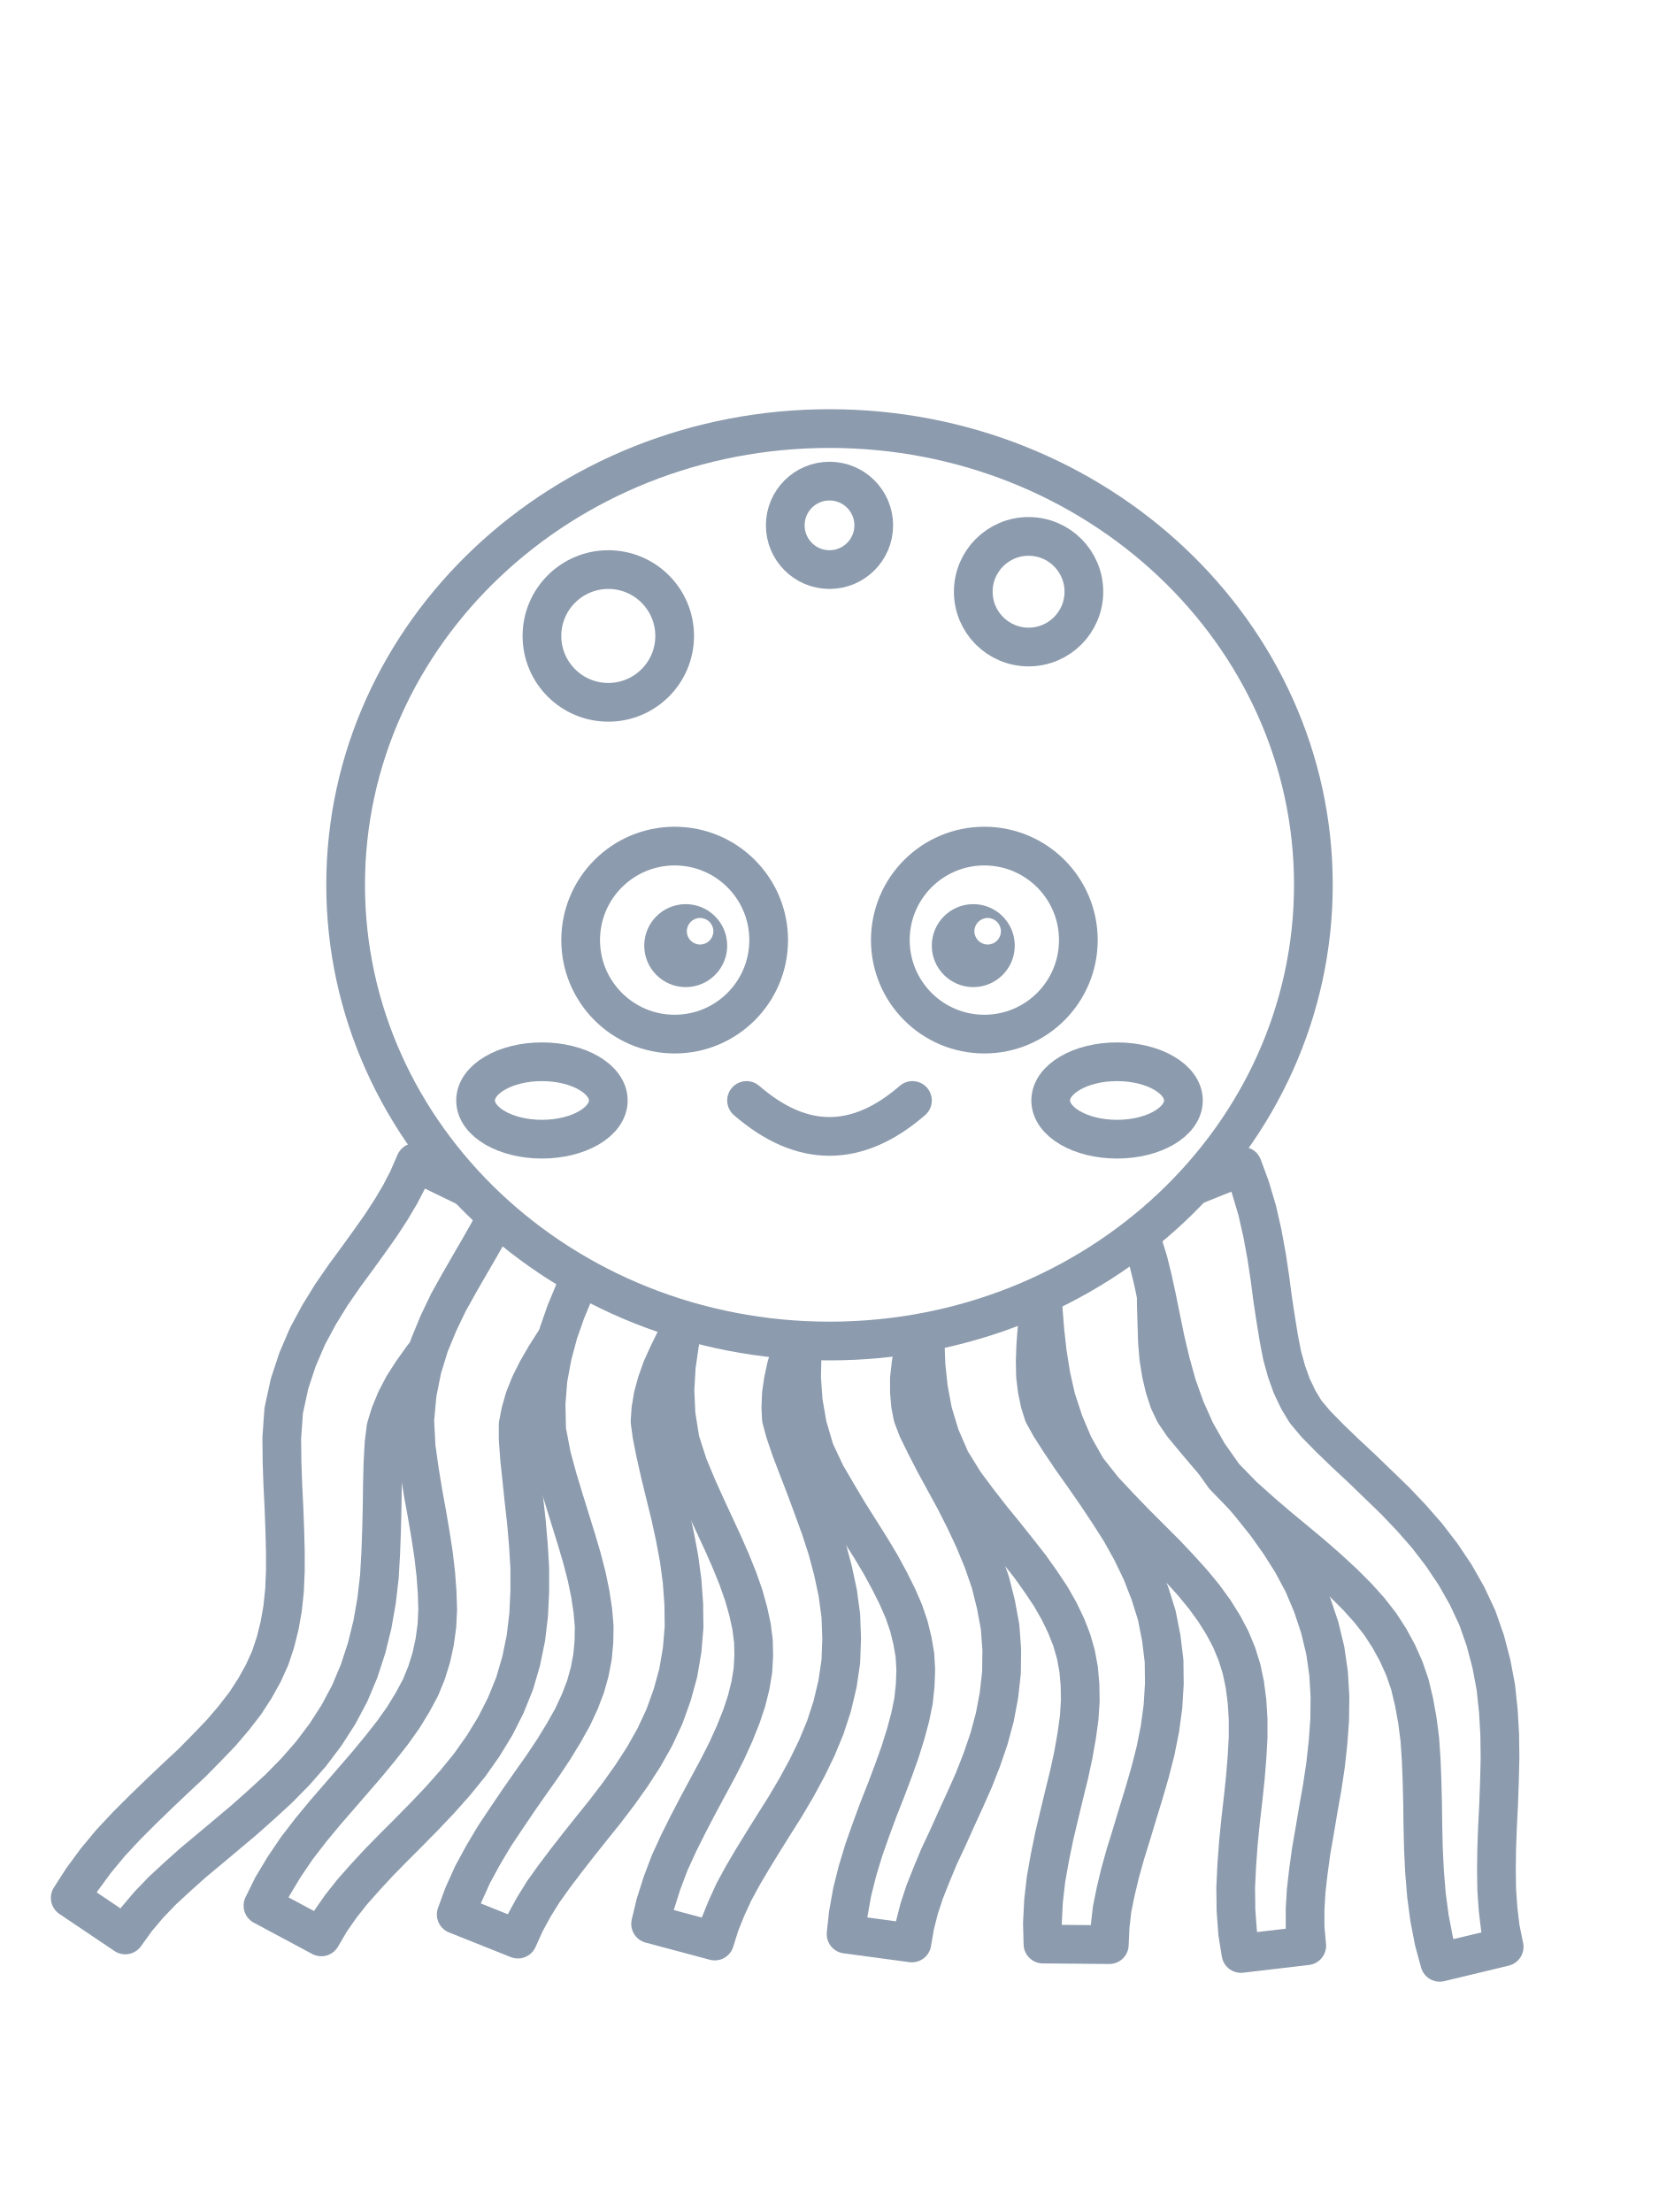
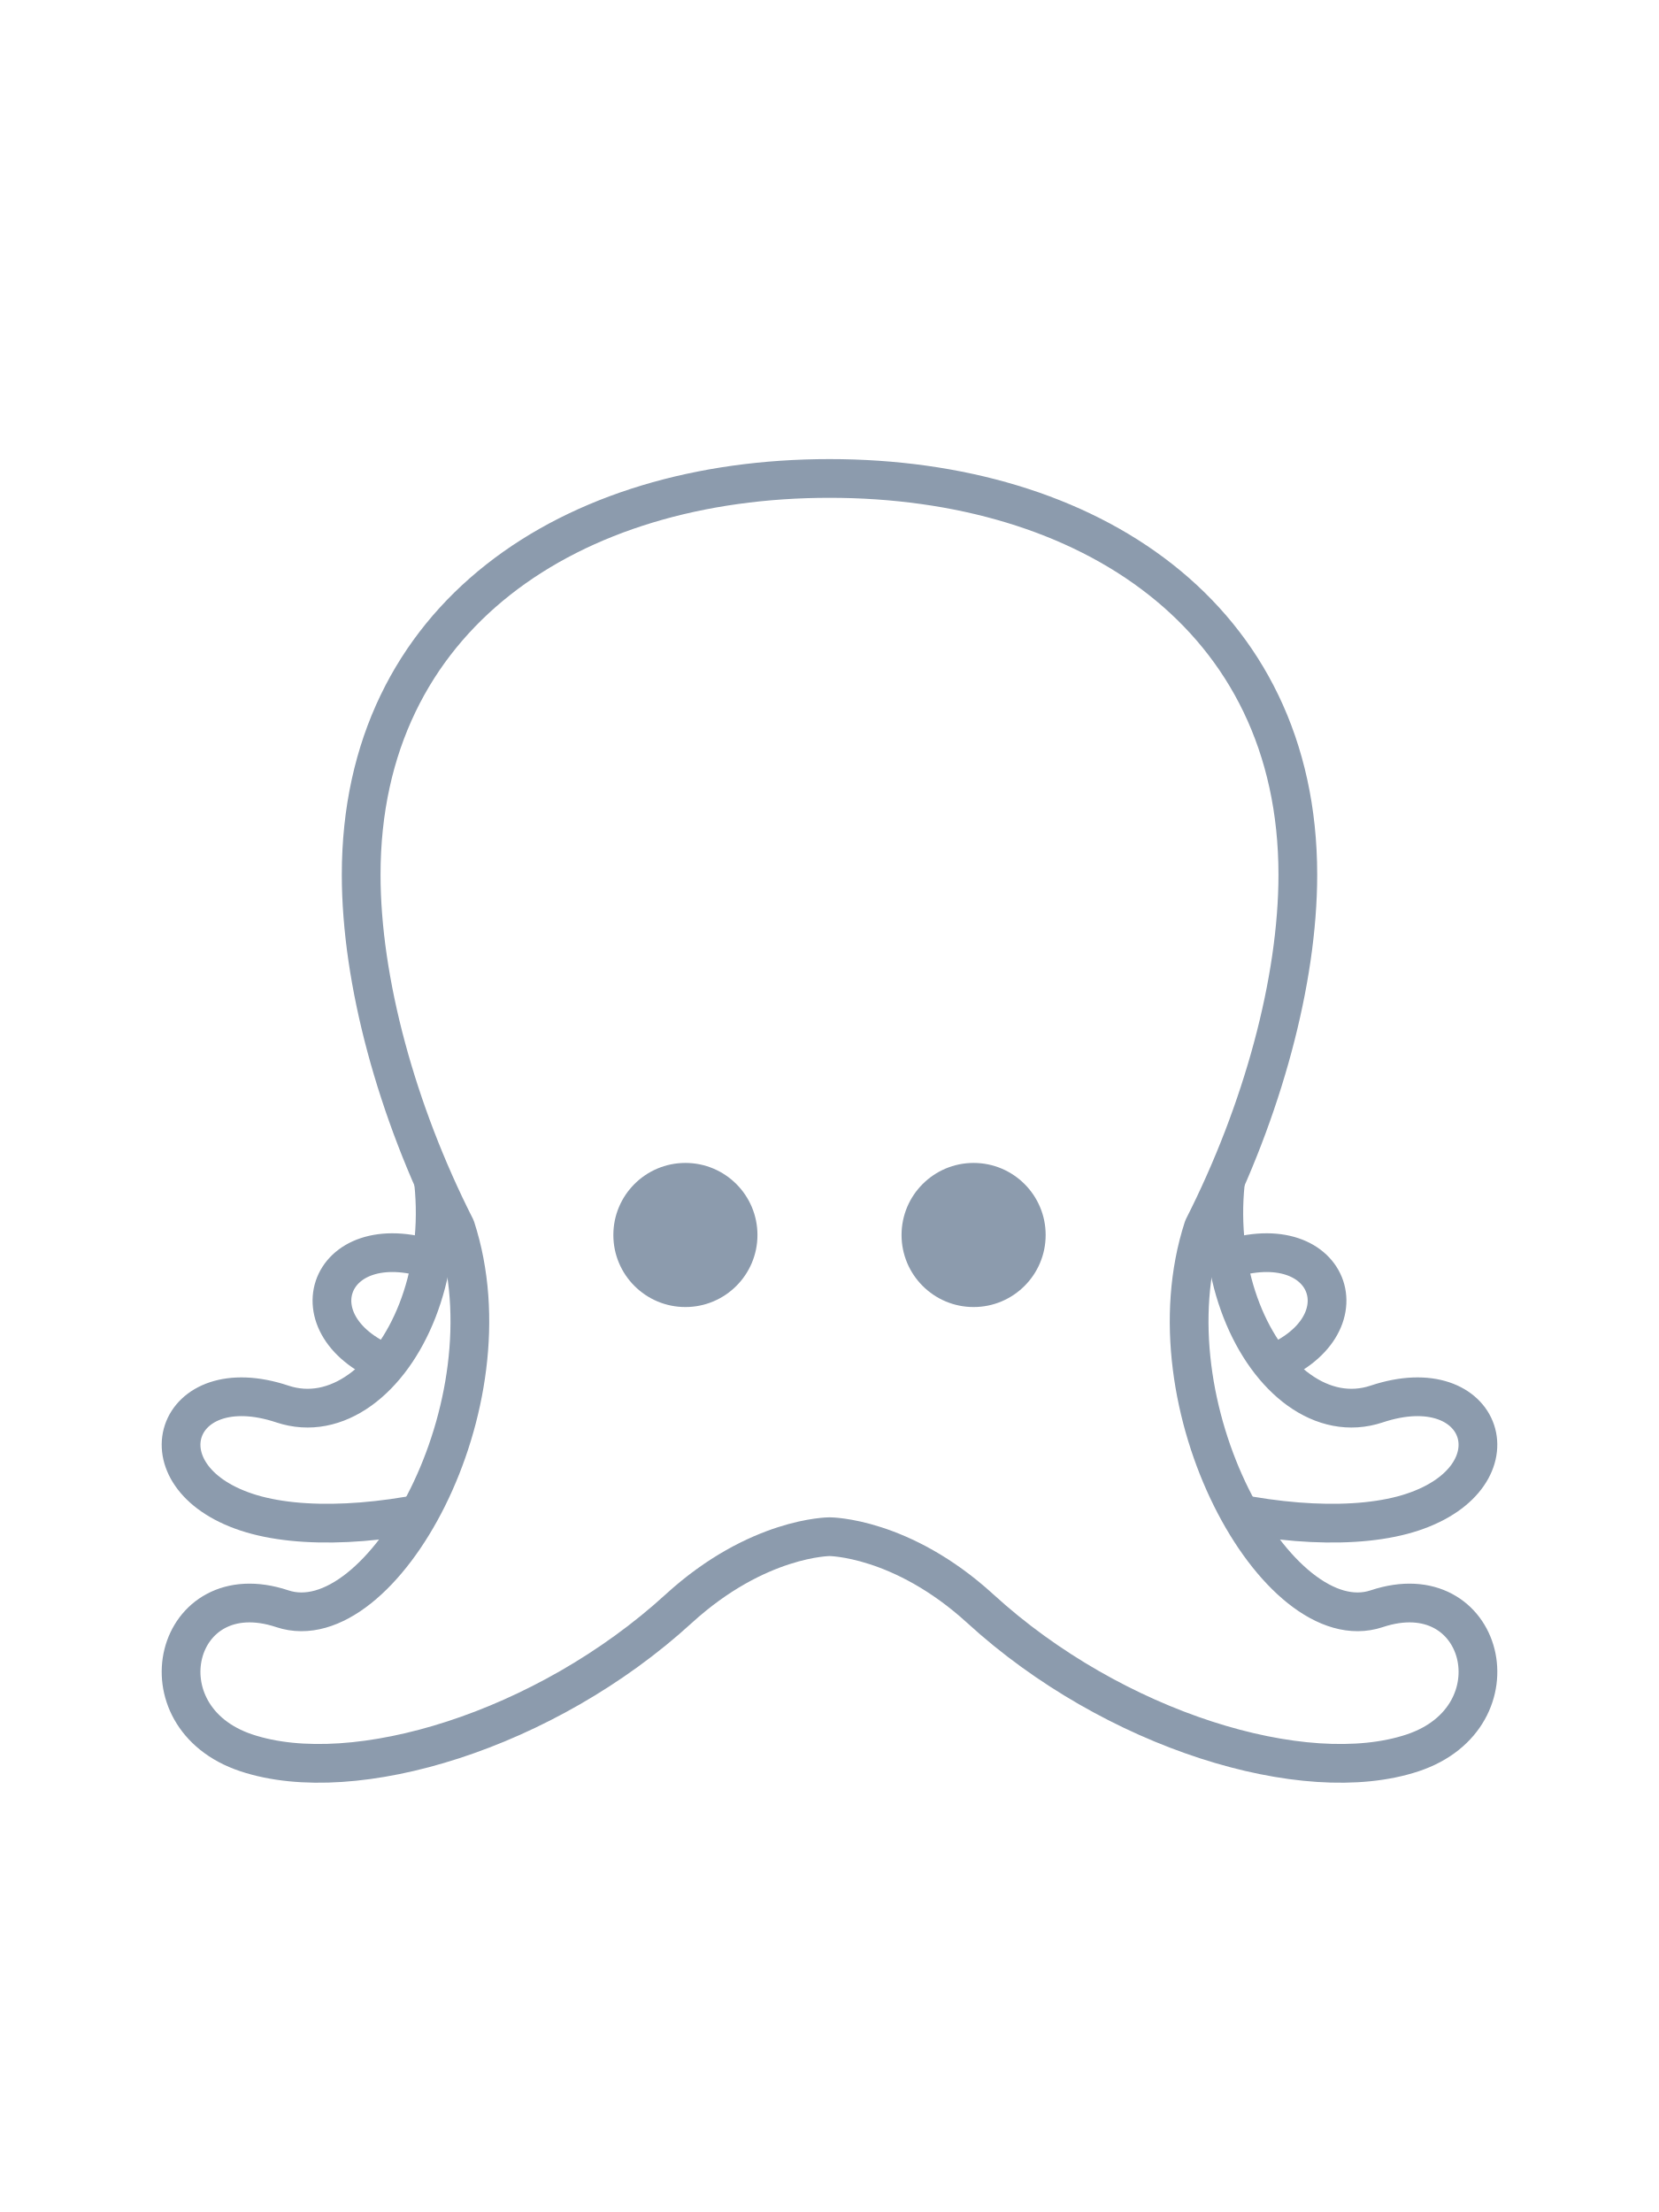
<svg xmlns="http://www.w3.org/2000/svg" width="96" height="128" viewBox="0 0 600 800">
  <defs />
  <rect width="600" height="800" fill="#FFFFFF" />
-   <g fill="#FFFFFF" stroke="#8C9BAD" stroke-width="14" stroke-linejoin="round" stroke-linecap="round">
-     <path d="M150.2 420.4 L147.5 426.6 L144.7 432.0 L141.5 437.4 L137.8 443.1 L133.7 448.9 L129.3 455.0 L124.6 461.4 L119.9 468.2 L115.4 475.5 L111.2 483.3 L107.6 491.7 L104.7 500.5 L102.6 510.2 L101.9 520.1 L102.0 528.9 L102.3 537.3 L102.7 545.4 L103.0 553.3 L103.2 560.9 L103.2 568.2 L102.9 575.2 L102.2 581.8 L101.1 588.0 L99.6 594.0 L97.7 599.7 L95.2 605.2 L92.2 610.6 L88.7 616.0 L84.6 621.3 L80.0 626.7 L74.9 632.0 L69.5 637.5 L63.7 642.9 L57.8 648.5 L51.8 654.3 L45.9 660.2 L40.1 666.4 L34.7 672.9 L29.7 679.7 L25.4 686.4 L45.3 699.8 L49.4 694.1 L53.8 688.9 L58.7 683.8 L64.1 678.8 L69.8 673.7 L75.8 668.7 L82.0 663.5 L88.3 658.2 L94.6 652.6 L100.8 646.9 L106.8 640.8 L112.5 634.3 L117.7 627.4 L122.4 620.1 L126.5 612.4 L129.9 604.3 L132.6 596.0 L134.7 587.5 L136.2 578.9 L137.2 570.3 L137.7 561.7 L138.0 553.3 L138.2 545.0 L138.3 536.9 L138.5 529.1 L138.9 521.9 L139.6 516.3 L141.1 511.4 L143.2 506.3 L145.8 501.3 L149.0 496.3 L152.7 491.1 L157.0 485.7 L161.6 480.1 L166.6 474.2 L171.6 468.0 L176.7 461.3 L181.5 454.2 L186.1 446.7 L189.8 439.6 Z" />
-     <path d="M186.3 422.6 L184.4 428.7 L182.3 434.1 L179.8 439.5 L176.9 445.2 L173.5 451.2 L169.9 457.4 L166.1 464.0 L162.2 471.0 L158.6 478.5 L155.3 486.5 L152.7 495.0 L150.9 503.9 L150.0 513.6 L150.5 523.3 L151.7 531.8 L153.0 539.8 L154.4 547.5 L155.7 555.1 L156.8 562.3 L157.6 569.2 L158.1 575.9 L158.3 582.2 L158.0 588.1 L157.2 593.9 L156.0 599.4 L154.3 604.9 L152.1 610.3 L149.2 615.7 L145.9 621.1 L142.0 626.6 L137.6 632.2 L132.9 637.9 L127.9 643.7 L122.7 649.7 L117.5 655.7 L112.3 662.0 L107.3 668.5 L102.7 675.3 L98.5 682.3 L95.1 689.2 L116.2 700.5 L119.6 694.7 L123.3 689.4 L127.5 684.1 L132.2 678.8 L137.2 673.4 L142.5 668.0 L148.0 662.5 L153.6 656.8 L159.2 650.9 L164.7 644.7 L169.9 638.3 L174.7 631.5 L179.1 624.3 L182.9 616.8 L186.1 608.9 L188.5 600.7 L190.2 592.4 L191.2 584.0 L191.6 575.5 L191.6 567.1 L191.1 558.8 L190.4 550.6 L189.5 542.6 L188.7 534.9 L187.9 527.4 L187.4 520.5 L187.4 515.2 L188.3 510.6 L189.7 505.7 L191.7 500.7 L194.2 495.7 L197.2 490.5 L200.7 485.0 L204.6 479.2 L208.8 473.1 L213.1 466.6 L217.3 459.7 L221.3 452.4 L224.9 444.6 L227.7 437.4 Z" />
-     <path d="M222.5 425.1 L221.5 431.1 L220.1 436.4 L218.3 441.9 L216.1 447.7 L213.5 453.8 L210.7 460.2 L207.7 467.1 L204.7 474.3 L202.0 482.0 L199.8 490.2 L198.2 498.8 L197.5 507.6 L197.7 517.2 L199.5 526.6 L201.7 534.7 L204.0 542.3 L206.3 549.7 L208.5 556.8 L210.5 563.6 L212.2 570.2 L213.5 576.5 L214.4 582.5 L214.9 588.2 L214.8 593.8 L214.3 599.2 L213.3 604.5 L211.8 609.9 L209.7 615.4 L207.1 621.0 L203.9 626.7 L200.3 632.6 L196.3 638.6 L192.0 644.7 L187.6 651.0 L183.2 657.5 L178.8 664.1 L174.7 671.0 L170.9 678.0 L167.6 685.3 L165.0 692.4 L187.3 701.3 L190.0 695.3 L193.0 689.8 L196.4 684.3 L200.4 678.7 L204.7 673.0 L209.3 667.1 L214.0 661.2 L218.9 655.1 L223.7 648.8 L228.4 642.2 L232.8 635.4 L236.8 628.3 L240.3 620.8 L243.1 613.0 L245.3 605.0 L246.7 596.8 L247.4 588.5 L247.3 580.2 L246.7 571.9 L245.6 563.7 L244.1 555.7 L242.4 547.9 L240.5 540.2 L238.7 532.8 L237.1 525.7 L235.8 519.2 L235.1 514.1 L235.4 509.7 L236.2 504.9 L237.5 500.1 L239.3 495.0 L241.7 489.7 L244.5 484.0 L247.6 478.0 L251.0 471.7 L254.4 464.9 L257.8 457.7 L260.8 450.2 L263.5 442.3 L265.5 434.9 Z" />
-     <path d="M259.1 427.8 L258.8 433.8 L258.1 439.1 L257.0 444.6 L255.6 450.5 L253.8 456.8 L251.7 463.4 L249.6 470.4 L247.6 477.9 L245.8 485.8 L244.6 494.1 L244.1 502.7 L244.5 511.6 L246.0 521.0 L248.9 530.0 L252.1 537.7 L255.3 544.8 L258.5 551.7 L261.6 558.4 L264.4 564.8 L266.9 571.0 L269.0 577.0 L270.6 582.7 L271.8 588.2 L272.5 593.6 L272.6 598.9 L272.3 604.2 L271.4 609.6 L270.0 615.2 L268.1 620.9 L265.7 626.9 L262.9 633.1 L259.7 639.4 L256.2 645.9 L252.6 652.6 L249.0 659.5 L245.5 666.5 L242.2 673.7 L239.4 681.1 L237.0 688.7 L235.3 695.8 L258.5 702.0 L260.4 695.9 L262.7 690.2 L265.4 684.3 L268.6 678.4 L272.2 672.3 L276.0 666.1 L280.0 659.7 L284.1 653.2 L288.1 646.4 L291.9 639.4 L295.4 632.2 L298.5 624.7 L301.0 617.0 L302.9 609.0 L304.1 600.9 L304.4 592.6 L304.1 584.4 L303.0 576.2 L301.3 568.2 L299.2 560.3 L296.7 552.6 L294.0 545.2 L291.3 537.9 L288.6 530.9 L286.0 524.1 L283.9 517.9 L282.6 513.1 L282.4 508.9 L282.6 504.1 L283.3 499.3 L284.4 494.2 L286.1 488.7 L288.2 482.9 L290.5 476.7 L293.1 470.0 L295.7 463.0 L298.1 455.6 L300.2 447.8 L301.9 439.7 L302.9 432.2 Z" />
-     <path d="M296.0 430.6 L296.4 436.5 L296.4 441.9 L296.1 447.5 L295.3 453.6 L294.3 460.0 L293.2 466.8 L291.9 474.1 L290.9 481.7 L290.1 489.8 L289.9 498.2 L290.5 506.8 L292.0 515.5 L294.7 524.7 L298.7 533.2 L302.9 540.4 L306.9 547.1 L311.0 553.6 L314.9 559.8 L318.5 565.8 L321.7 571.7 L324.5 577.3 L326.9 582.8 L328.7 588.1 L330.0 593.4 L330.9 598.6 L331.2 603.9 L331.0 609.4 L330.4 615.1 L329.2 621.0 L327.5 627.3 L325.5 633.7 L323.1 640.4 L320.5 647.3 L317.7 654.4 L315.0 661.7 L312.4 669.1 L310.1 676.7 L308.2 684.3 L306.8 692.1 L306.0 699.5 L329.8 702.7 L330.9 696.3 L332.4 690.4 L334.4 684.3 L336.9 678.0 L339.6 671.5 L342.7 664.9 L345.8 658.0 L349.0 651.0 L352.2 643.8 L355.1 636.4 L357.7 628.8 L359.8 621.0 L361.3 613.0 L362.2 604.9 L362.3 596.6 L361.7 588.4 L360.2 580.3 L358.2 572.3 L355.5 564.5 L352.4 557.0 L349.0 549.7 L345.4 542.6 L341.7 535.8 L338.1 529.2 L334.8 522.8 L331.9 516.9 L330.1 512.2 L329.3 508.1 L328.9 503.4 L328.9 498.5 L329.5 493.2 L330.4 487.6 L331.7 481.6 L333.3 475.1 L335.0 468.2 L336.7 460.9 L338.2 453.2 L339.3 445.2 L339.9 437.0 L340.0 429.4 Z" />
-     <path d="M333.2 433.3 L334.4 439.3 L335.1 444.7 L335.4 450.5 L335.5 456.7 L335.3 463.3 L335.0 470.3 L334.7 477.7 L334.6 485.6 L334.9 493.7 L335.8 502.2 L337.4 510.7 L340.0 519.3 L343.8 528.1 L348.8 536.2 L353.8 542.9 L358.7 549.2 L363.6 555.2 L368.2 561.0 L372.6 566.6 L376.5 572.1 L380.1 577.5 L383.1 582.8 L385.6 588.0 L387.6 593.1 L389.1 598.3 L390.1 603.7 L390.6 609.3 L390.7 615.1 L390.3 621.3 L389.4 627.8 L388.2 634.6 L386.7 641.6 L384.9 648.9 L383.1 656.4 L381.3 664.0 L379.7 671.8 L378.3 679.7 L377.4 687.6 L377.0 695.6 L377.2 703.1 L401.2 703.3 L401.5 696.7 L402.2 690.5 L403.5 684.1 L405.1 677.4 L407.0 670.6 L409.2 663.5 L411.4 656.2 L413.7 648.7 L415.9 641.1 L417.9 633.3 L419.5 625.3 L420.6 617.2 L421.1 609.0 L421.0 600.7 L420.0 592.5 L418.4 584.3 L415.9 576.3 L412.9 568.6 L409.3 561.1 L405.3 553.9 L400.9 547.0 L396.5 540.4 L392.0 533.9 L387.6 527.7 L383.5 521.6 L379.9 516.0 L377.4 511.5 L376.1 507.4 L375.1 502.6 L374.5 497.6 L374.4 492.2 L374.6 486.4 L375.1 480.1 L375.9 473.4 L376.7 466.3 L377.4 458.7 L377.9 450.8 L378.0 442.7 L377.6 434.3 L376.8 426.7 Z" />
-     <path d="M370.8 435.9 L372.7 441.9 L374.1 447.4 L375.2 453.4 L376.0 459.7 L376.7 466.5 L377.3 473.7 L377.9 481.3 L378.8 489.3 L380.1 497.5 L382.0 505.9 L384.8 514.4 L388.3 522.7 L393.1 531.2 L399.1 538.8 L405.0 545.1 L410.6 550.9 L416.2 556.5 L421.6 561.9 L426.6 567.2 L431.3 572.4 L435.5 577.5 L439.2 582.6 L442.4 587.7 L445.1 592.8 L447.3 598.1 L449.0 603.5 L450.2 609.2 L451.0 615.3 L451.4 621.7 L451.4 628.4 L451.0 635.5 L450.4 642.9 L449.6 650.5 L448.7 658.3 L447.9 666.3 L447.3 674.4 L446.9 682.6 L447.0 690.8 L447.6 699.0 L448.8 706.5 L472.6 703.7 L472.0 697.0 L472.0 690.5 L472.4 683.8 L473.2 676.8 L474.2 669.5 L475.5 662.0 L476.8 654.3 L478.2 646.4 L479.4 638.4 L480.3 630.2 L480.9 622.0 L481.0 613.6 L480.5 605.2 L479.3 596.9 L477.3 588.6 L474.6 580.5 L471.3 572.7 L467.3 565.2 L462.8 558.1 L457.9 551.2 L452.7 544.7 L447.5 538.4 L442.2 532.3 L437.1 526.5 L432.2 520.7 L427.8 515.4 L424.8 511.0 L422.8 506.8 L421.2 501.9 L420.0 496.8 L419.1 491.2 L418.6 485.2 L418.4 478.7 L418.2 471.7 L418.1 464.3 L417.9 456.5 L417.4 448.4 L416.5 440.2 L415.0 431.8 L413.2 424.1 Z" />
-     <path d="M408.6 438.2 L411.3 444.3 L413.4 450.0 L415.3 456.1 L416.9 462.6 L418.4 469.5 L419.9 476.9 L421.5 484.7 L423.4 492.7 L425.7 501.0 L428.7 509.4 L432.4 517.7 L437.0 525.8 L442.7 533.9 L449.6 541.0 L456.2 546.9 L462.5 552.3 L468.8 557.5 L474.9 562.6 L480.6 567.6 L486.0 572.6 L490.9 577.5 L495.3 582.4 L499.2 587.4 L502.5 592.5 L505.4 597.8 L507.9 603.4 L509.9 609.2 L511.4 615.5 L512.6 622.1 L513.5 629.1 L514.0 636.5 L514.3 644.2 L514.5 652.1 L514.6 660.3 L514.8 668.6 L515.2 676.9 L515.9 685.4 L517.0 693.7 L518.6 702.0 L520.7 709.7 L544.0 704.1 L542.6 697.2 L541.8 690.5 L541.3 683.4 L541.2 676.1 L541.3 668.4 L541.6 660.6 L542.0 652.5 L542.3 644.2 L542.5 635.8 L542.4 627.4 L541.9 618.8 L541.0 610.3 L539.4 601.8 L537.2 593.4 L534.3 585.1 L530.6 577.2 L526.3 569.6 L521.4 562.3 L516.1 555.4 L510.4 548.9 L504.5 542.7 L498.4 536.8 L492.4 531.0 L486.5 525.5 L480.9 520.1 L475.9 515.0 L472.2 510.6 L469.6 506.3 L467.2 501.3 L465.3 496.0 L463.7 490.2 L462.5 484.0 L461.4 477.2 L460.3 470.0 L459.3 462.4 L458.1 454.4 L456.6 446.2 L454.7 437.8 L452.2 429.4 L449.4 421.8 Z" />
-     <ellipse cx="300" cy="320" rx="175" ry="165" />
-     <circle cx="220" cy="230" r="24" />
-     <circle cx="372" cy="214" r="20" />
-     <circle cx="300" cy="190" r="16" />
-     <circle cx="244" cy="340" r="34" />
-     <circle cx="356" cy="340" r="34" />
-     <circle cx="248" cy="342" r="15" fill="#8C9BAD" stroke="none" />
-     <circle cx="253.2" cy="336.8" r="4.8" fill="#FFFFFF" stroke="none" />
-     <circle cx="352" cy="342" r="15" fill="#8C9BAD" stroke="none" />
-     <circle cx="357.2" cy="336.8" r="4.8" fill="#FFFFFF" stroke="none" />
-     <ellipse cx="196" cy="398" rx="24" ry="14" />
-     <ellipse cx="404" cy="398" rx="24" ry="14" />
-     <path d="M270 398 Q 300 424 330 398" fill="none" />
+   <g transform="translate(50.00 173.04) scale(13.029) translate(1.188 -0.000)">
+     <path d="M10 12c3 5 0 10.692-3 9.692s-4 2-1 3 9.465-.465 13-4c1-1 2-1 2-1L10 12z" fill="#FFFFFF" stroke="#8C9BAD" stroke-width="1.075" stroke-linejoin="round" stroke-linecap="round" />
+     <path d="M26 12c-3 5 0 10.692 3 9.692s4 2 1 3-9.465-.465-13-4c-1-1-2-1-2-1L26 12z" fill="#FFFFFF" stroke="#8C9BAD" stroke-width="1.075" stroke-linejoin="round" stroke-linecap="round" />
+     <path d="M30.188 16c-3 5 0 10.692 3 9.692s4 2 1 3-9.465-.465-13-4c-1-1-2-1-2-1l11-7.692zM5.812 16c3 5 0 10.692-3 9.692s-4 2-1 3 9.465-.465 13-4c1-1 2-1 2-1L5.812 16z" fill="#FFFFFF" stroke="#8C9BAD" stroke-width="1.075" stroke-linejoin="round" stroke-linecap="round" />
+     <path d="M33.188 31.375c-2.729.91-6.425-5.626-4.812-10.578C30.022 17.554 31 13.94 31 11c0-7.18-5.82-11-13-11S5 3.82 5 11c0 2.94.978 6.554 2.624 9.797 1.613 4.952-2.083 11.488-4.812 10.578-3-1-4 3-1 4s8.31-.627 12-4c2.189-2 4.189-2 4.189-2s2 0 4.188 2c3.69 3.373 9 5 12 4s1.999-5-1.001-4z" fill="#FFFFFF" stroke="#8C9BAD" stroke-width="1.075" stroke-linejoin="round" stroke-linecap="round" />
+     <circle cx="14" cy="21" r="2" fill="#8C9BAD" stroke="none" />
+     <circle cx="22" cy="21" r="2" fill="#8C9BAD" stroke="none" />
  </g>
</svg>
